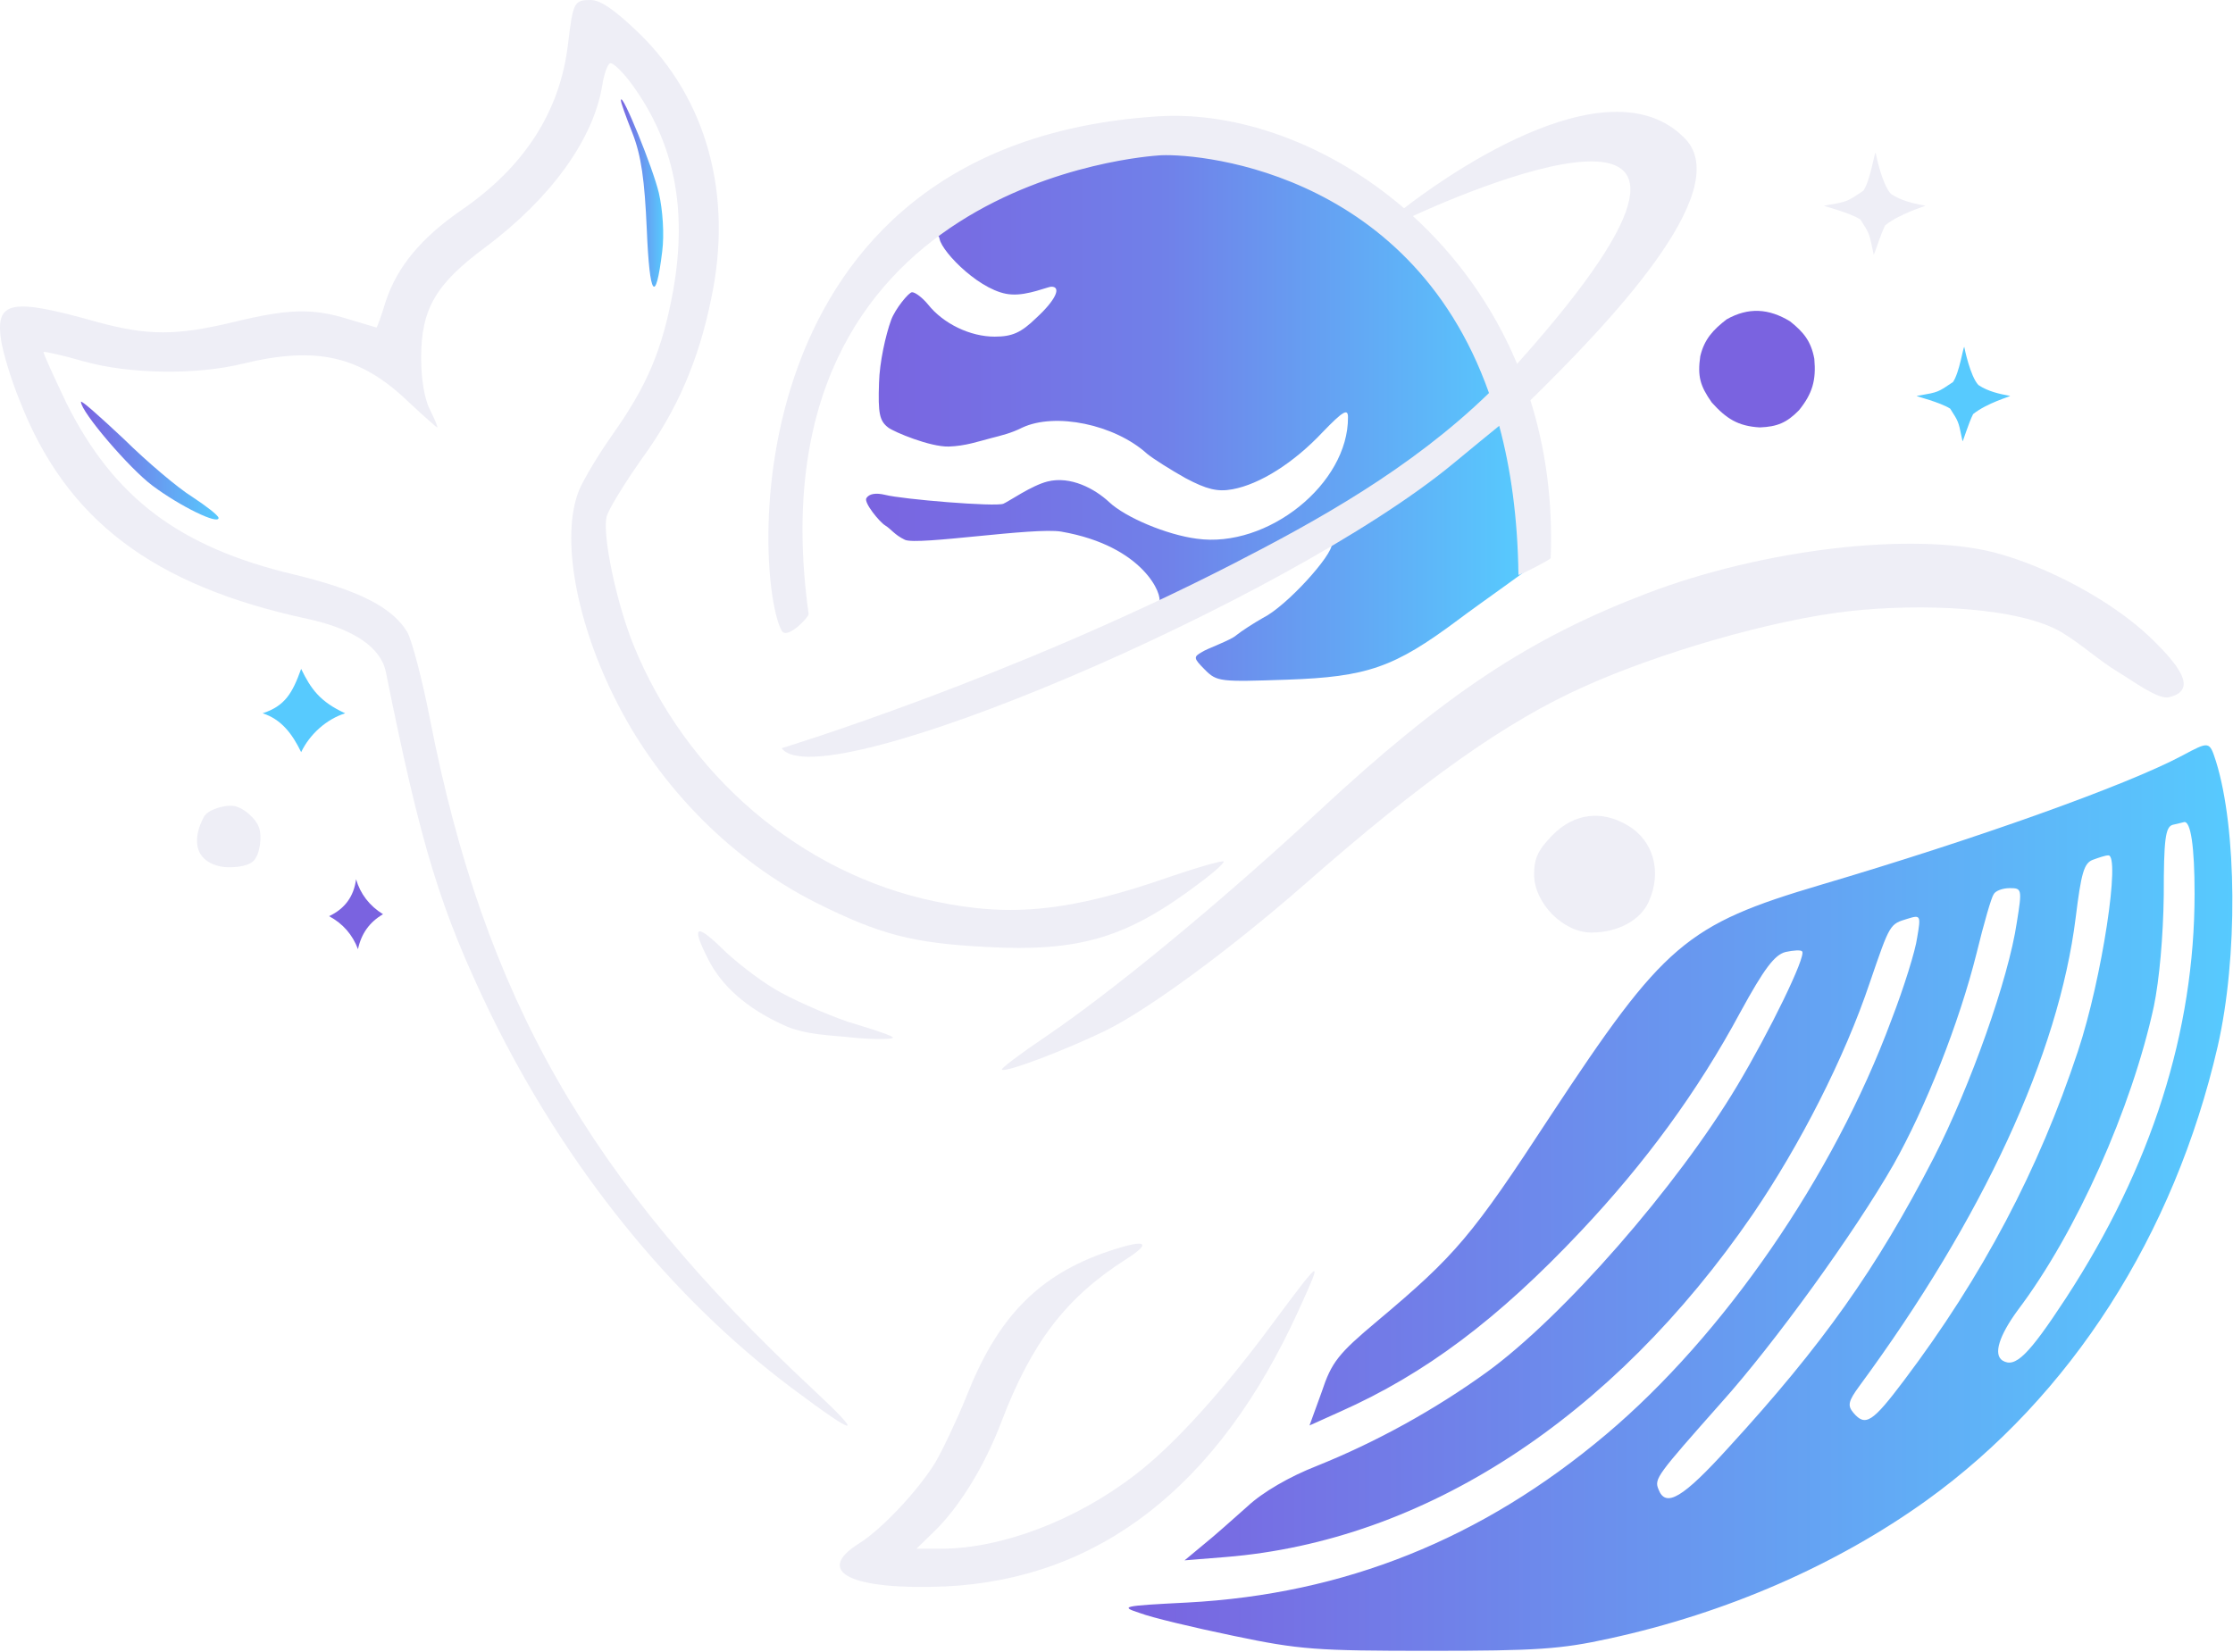
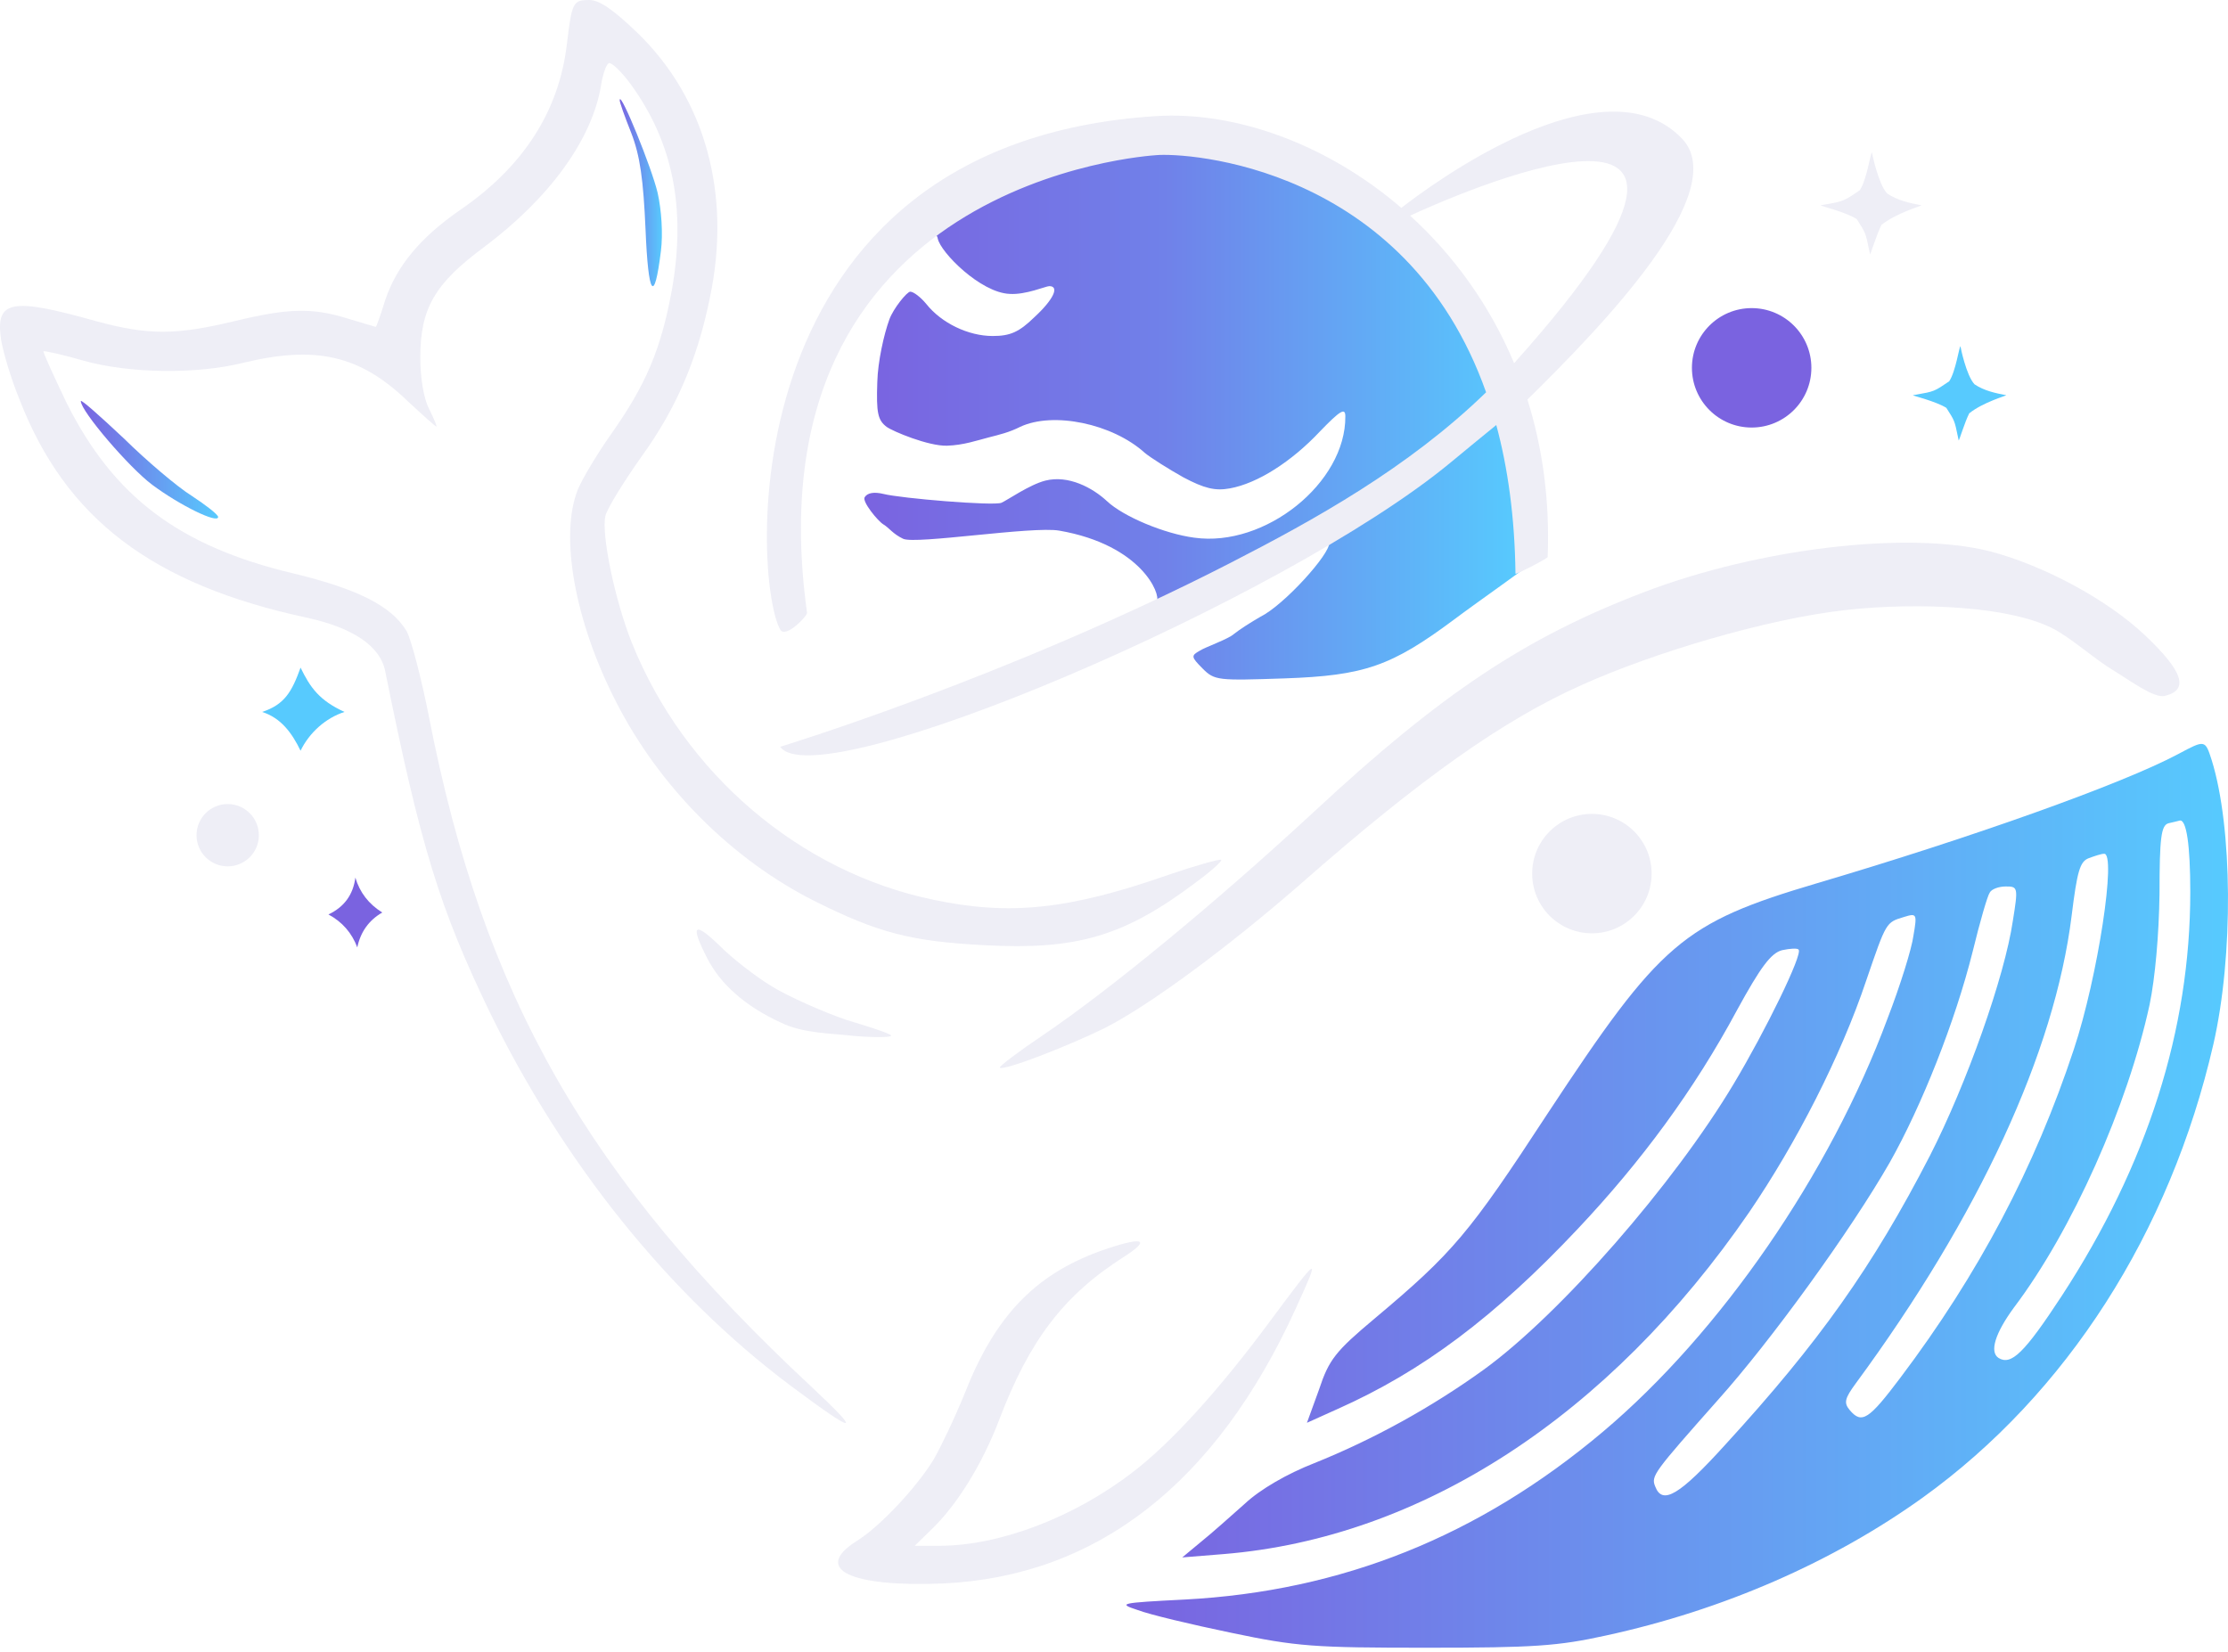
- <svg xmlns="http://www.w3.org/2000/svg" width="100%" height="100%" viewBox="0 0 1341 992" version="1.1" xml:space="preserve" style="fill-rule:evenodd;clip-rule:evenodd;stroke-linejoin:round;stroke-miterlimit:2;">
-   <g id="Whale">
-     <path d="M383.475,19.673c40.987,39.679 56.854,97.363 43.632,159.715c-7.603,37.345 -20.494,67.021 -41.319,95.696c-10.577,15.005 -20.493,31.01 -21.485,35.345c-2.644,10.669 5.619,50.682 15.866,76.356c31.733,79.025 101.148,138.043 181.47,154.714c45.946,9.67 81.315,6.002 141.475,-15.004c16.527,-5.669 30.74,-9.67 31.732,-9.003c0.661,0.667 -5.95,6.669 -14.544,13.004c-43.632,33.01 -72.059,41.346 -127.922,38.345c-44.293,-2.334 -63.795,-7.335 -102.469,-26.675c-49.582,-25.007 -92.884,-68.354 -118.997,-119.37c-25.122,-48.681 -34.377,-100.697 -23.138,-128.372c2.644,-6.336 11.569,-21.34 19.832,-33.01c21.155,-30.01 30.08,-51.016 36.691,-87.027c8.594,-49.015 0.661,-88.694 -24.791,-123.705c-5.619,-7.669 -11.569,-13.337 -13.222,-12.67c-1.653,1 -3.636,7.002 -4.627,13.337c-5.289,32.343 -30.741,67.688 -70.407,97.363c-29.749,22.007 -38.343,37.012 -38.343,66.354c-0,12.337 1.983,24.674 5.288,31.009c2.975,6.002 4.959,10.67 4.297,10.67c-0.33,0 -8.263,-7.002 -17.188,-15.338c-28.758,-27.675 -55.201,-33.677 -99.164,-23.007c-28.427,7.002 -68.423,6.336 -95.859,-1.333c-12.56,-3.668 -23.469,-6.002 -24.13,-5.669c-0.33,0.667 5.95,14.338 13.883,31.01c28.427,56.684 67.762,86.359 136.516,102.698c38.674,9.336 59.168,19.673 68.093,34.677c2.644,4.668 8.925,28.342 13.552,52.016c32.724,167.718 95.198,277.085 230.061,402.79c31.402,29.343 27.105,29.009 -12.561,-0.667c-73.051,-54.683 -136.516,-133.707 -181.14,-225.069c-30.079,-62.352 -41.648,-100.03 -62.803,-205.062c-2.975,-15.005 -19.503,-26.008 -46.938,-32.01c-93.214,-20.006 -145.441,-59.685 -173.207,-131.707c-4.958,-12.004 -9.586,-27.676 -10.908,-35.345c-3.636,-24.007 5.62,-26.008 57.515,-11.336c30.741,8.336 47.599,8.336 82.307,-0c33.054,-8.003 47.268,-8.336 68.753,-1.668c8.925,2.668 16.528,5.002 16.858,5.002c0.331,-0 2.975,-7.336 5.62,-16.005c6.941,-20.673 21.155,-37.678 44.623,-54.016c38.674,-26.342 60.16,-60.019 64.788,-100.698c2.975,-24.674 3.636,-26.008 13.552,-26.008c5.95,-0 14.544,6.002 28.758,19.673Z" style="fill:#eeeef6;" />
-     <path d="M395.705,116.036c2.314,10.336 3.305,24.674 1.983,35.01c-3.966,32.344 -7.602,27.342 -9.255,-13.004c-1.322,-30.009 -3.306,-44.347 -8.594,-58.017c-3.967,-10.004 -7.272,-19.006 -6.942,-20.007c0.661,-4.668 19.172,40.68 22.808,56.018Z" style="fill:url(#_Linear1);" />
-     <path d="M115.401,298.425c8.594,5.668 15.536,11.003 15.866,12.67c0,4.335 -23.138,-7.002 -39.665,-19.339c-13.883,-10.336 -42.971,-44.347 -42.971,-50.349c-0,-1.333 11.569,9.003 25.782,22.341c13.883,13.67 32.394,29.342 40.988,34.677Z" style="fill:url(#_Linear2);" />
-     <path d="M1197.28,331.768c32.063,8.336 70.737,29.009 93.545,50.683c22.808,21.673 26.444,32.676 11.9,36.344c-6.611,1.667 -21.181,-9.372 -31.072,-15.338c-10.687,-6.446 -21.783,-16.489 -33.054,-23.34c-25.783,-15.672 -85.327,-17.762 -127.922,-13.004c-47.764,5.335 -115.691,25.674 -158.663,45.013c-47.268,21.007 -97.18,56.351 -169.24,119.704c-43.962,38.345 -90.9,73.022 -117.674,86.693c-23.8,11.67 -61.152,26.008 -63.465,24.007c-0.661,-0.666 11.238,-9.669 26.113,-19.672c40.327,-27.342 103.13,-79.025 162.959,-134.375c76.687,-71.355 127.592,-105.032 198.329,-132.04c69.745,-26.675 159.323,-37.012 208.244,-24.675Z" style="fill:#eeeef6;" />
-     <path id="whale-belly" d="M1330.82,457.474c12.561,40.345 13.222,117.702 0.992,171.052c-26.113,113.368 -88.256,210.398 -174.859,272.75c-53.88,38.679 -119.989,67.688 -190.726,83.026c-28.758,6.335 -43.302,7.335 -107.758,7.335c-67.763,0 -78.009,-0.666 -117.675,-9.002c-24.13,-5.002 -49.252,-11.004 -56.193,-13.671c-12.23,-4.001 -10.908,-4.335 28.427,-6.335c94.206,-5.002 176.843,-38.012 251.546,-101.031c70.407,-59.352 136.516,-155.048 171.224,-248.743c7.602,-19.673 14.544,-42.013 15.535,-49.682c2.314,-13.338 1.984,-13.671 -5.619,-11.337c-10.908,3.334 -10.578,2.667 -22.808,38.345c-15.205,45.347 -41.979,97.697 -70.406,139.376c-84.29,122.704 -197.337,196.06 -316.334,205.73l-24.791,2l11.239,-9.336c6.28,-5.001 18.18,-15.671 26.444,-23.007c9.255,-8.669 25.452,-18.005 41.648,-24.341c35.7,-14.337 70.738,-33.677 102.139,-56.35c45.947,-33.344 114.37,-111.701 150.399,-172.053c19.172,-32.01 41.649,-78.024 39.005,-80.691c-0.661,-1.001 -5.289,-0.667 -9.917,0.333c-6.61,1.667 -12.891,10.003 -27.104,36.011c-25.783,48.015 -57.516,91.028 -95.859,131.707c-49.913,53.016 -93.545,85.693 -144.449,108.367l-18.511,8.336l7.272,-20.007c5.95,-18.005 9.917,-23.007 33.386,-42.679c47.268,-39.679 56.854,-51.016 104.122,-123.371c68.093,-103.365 81.314,-114.702 162.299,-138.71c92.553,-27.341 183.453,-59.685 217.169,-77.69c16.197,-8.669 16.197,-8.669 20.163,3.668Zm-133.541,79.691c-1.322,1.667 -5.95,17.672 -10.247,35.344c-10.577,42.346 -30.741,93.028 -49.912,127.039c-23.469,41.012 -71.729,107.7 -103.461,143.044c-38.674,43.68 -40.327,45.68 -37.683,52.016c4.297,11.337 14.544,5.335 42.31,-25.341c56.193,-61.353 88.587,-107.033 122.964,-173.72c22.146,-43.347 44.954,-107.7 49.912,-141.377c3.306,-20.34 2.975,-20.673 -4.297,-20.673c-4.297,-0 -8.594,1.667 -9.586,3.668Zm107.428,-41.68c-4.297,1.334 -5.289,8.67 -5.289,42.347c-0.33,24.674 -2.644,50.682 -5.95,66.687c-13.221,61.018 -46.607,136.041 -81.645,182.389c-11.238,15.338 -14.874,26.675 -9.255,30.343c7.603,4.668 15.536,-3.001 38.013,-37.345c51.565,-79.024 77.348,-160.383 77.348,-243.075c-0,-28.342 -2.314,-43.68 -6.281,-43.013c-0.991,0.334 -4.297,1 -6.941,1.667Zm-47.929,21.007c-5.289,2 -6.942,8.002 -10.247,34.677c-10.247,82.359 -55.863,180.722 -129.905,281.42c-6.611,9.002 -7.272,11.67 -3.636,16.005c7.272,8.669 11.569,5.668 30.41,-19.34c47.268,-62.686 80.984,-126.705 104.453,-197.727c14.544,-43.68 25.783,-118.703 18.18,-117.703c-1.653,0 -5.619,1.334 -9.255,2.668Z" style="fill:url(#_Linear3);" />
-     <path id="whale-eye" d="M977.468,495.819c15.535,9.002 20.824,28.008 12.56,46.014c-4.958,11.003 -18.51,18.339 -34.377,18.339c-16.857,-0 -34.376,-17.672 -34.376,-35.011c-0,-9.67 2.644,-15.005 11.238,-23.674c12.891,-13.004 29.419,-15.004 44.955,-5.668Z" style="fill:#eeeef6;" />
-     <path d="M464.789,593.849c9.917,6.002 30.08,15.004 44.624,20.006c0,-0 26.444,7.78 26.774,9.336c0.331,1.556 -16.581,0.952 -24.791,0c-11.018,-1.278 -28.427,-1.334 -41.318,-7.669c-21.816,-10.003 -36.691,-23.34 -44.624,-39.012c-10.247,-20.006 -7.933,-22.34 7.603,-7.335c7.602,7.669 21.816,18.672 31.732,24.674Z" style="fill:#eeeef6;" />
-     <path d="M676.009,756.565c-36.03,23.007 -56.524,50.016 -74.704,97.697c-10.247,27.008 -25.783,52.016 -41.318,66.687l-9.586,9.336l14.874,0c36.03,0 80.984,-17.005 116.353,-44.347c22.808,-17.338 52.226,-49.682 82.967,-91.361c29.75,-40.012 30.08,-40.012 15.205,-7.336c-47.929,105.366 -119.658,161.383 -212.211,165.718c-56.193,2.334 -79,-8.669 -51.896,-25.675c13.883,-8.669 35.699,-32.009 45.946,-48.681c4.298,-7.336 12.892,-25.341 18.842,-40.012c18.18,-46.348 41.979,-71.022 80.653,-85.36c26.113,-9.336 32.724,-8.002 14.875,3.334Z" style="fill:#eeeef6;" />
+ <svg xmlns="http://www.w3.org/2000/svg" width="100%" height="100%" viewBox="0 0 429 318" version="1.1" xml:space="preserve" style="fill-rule:evenodd;clip-rule:evenodd;stroke-linejoin:round;stroke-miterlimit:2;">
+   <g id="Whale" transform="matrix(1,0,0,1,-331,-142.676)">
+     <path d="M453.712,148.971C466.828,161.669 471.905,180.128 467.674,200.08C465.241,212.031 461.116,221.527 454.452,230.703C451.068,235.504 447.894,240.626 447.577,242.013C446.731,245.428 449.375,258.231 452.654,266.447C462.809,291.735 485.021,310.621 510.725,315.956C525.427,319.05 536.745,317.876 555.996,311.154C561.285,309.34 565.833,308.06 566.151,308.273C566.362,308.487 564.247,310.407 561.497,312.435C547.534,322.998 538.438,325.665 520.562,324.705C506.388,323.958 500.147,322.358 487.771,316.169C471.905,308.167 458.049,294.296 449.692,277.971C441.654,262.393 438.692,245.748 442.288,236.892C443.134,234.864 445.99,230.063 448.635,226.328C455.404,216.725 458.26,210.003 460.376,198.48C463.126,182.795 460.587,170.098 452.443,158.894C450.644,156.44 448.74,154.626 448.212,154.84C447.683,155.16 447.048,157.08 446.731,159.108C445.038,169.458 436.894,180.768 424.201,190.264C414.681,197.306 411.931,202.108 411.931,211.497C411.931,215.445 412.565,219.393 413.623,221.42C414.575,223.341 415.21,224.835 414.998,224.835C414.892,224.835 412.354,222.594 409.498,219.926C400.295,211.07 391.833,209.15 377.765,212.564C368.669,214.805 355.87,214.591 347.091,212.137C343.071,210.964 339.581,210.217 339.369,210.323C339.263,210.537 341.273,214.912 343.812,220.246C352.908,238.385 365.496,247.882 387.497,253.11C399.872,256.097 406.43,259.405 409.286,264.207C410.133,265.7 412.142,273.276 413.623,280.852C424.095,334.522 444.086,369.519 487.243,409.745C497.291,419.134 495.916,419.027 483.223,409.531C459.847,392.032 439.538,366.745 425.258,337.509C415.633,317.556 411.931,305.499 405.161,271.889C404.209,267.088 398.92,263.566 390.141,261.646C360.313,255.244 343.6,242.547 334.715,219.5C333.128,215.658 331.647,210.644 331.224,208.189C330.061,200.507 333.023,199.867 349.629,204.562C359.466,207.229 364.861,207.229 375.967,204.562C386.545,202.001 391.093,201.894 397.968,204.028C400.824,204.882 403.257,205.629 403.363,205.629C403.469,205.629 404.315,203.281 405.161,200.507C407.382,193.892 411.931,188.45 419.441,183.222C431.816,174.793 438.692,164.016 440.173,150.999C441.125,143.103 441.336,142.676 444.509,142.676C446.413,142.676 449.164,144.597 453.712,148.971Z" style="fill:rgb(238,238,246);" />
+     <path d="M457.626,179.807C458.366,183.115 458.683,187.703 458.26,191.011C456.991,201.361 455.827,199.76 455.299,186.85C454.875,177.247 454.241,172.659 452.548,168.284C451.279,165.083 450.221,162.202 450.327,161.882C450.539,160.388 456.462,174.899 457.626,179.807Z" style="fill:url(#_Linear1);" />
+     <path d="M367.928,238.172C370.678,239.986 372.9,241.693 373.006,242.227C373.006,243.614 365.601,239.986 360.313,236.038C355.87,232.73 346.562,221.847 346.562,219.926C346.562,219.5 350.264,222.807 354.812,227.075C359.255,231.45 365.178,236.465 367.928,238.172Z" style="fill:url(#_Linear2);" />
+     <path d="M714.13,248.842C724.39,251.509 736.766,258.125 744.064,265.06C751.363,271.996 752.526,275.517 747.872,276.69C745.757,277.224 741.094,273.691 737.929,271.782C734.509,269.719 730.959,266.506 727.352,264.313C719.101,259.298 700.047,258.63 686.417,260.152C671.132,261.859 649.396,268.368 635.645,274.556C620.519,281.279 604.547,292.589 581.488,312.862C567.42,325.132 552.4,336.229 543.832,340.603C536.216,344.338 524.264,348.926 523.523,348.286C523.312,348.072 527.12,345.191 531.88,341.99C544.784,333.241 564.881,316.703 584.027,298.991C608.567,276.157 624.856,265.38 647.492,256.738C669.81,248.202 698.475,244.894 714.13,248.842Z" style="fill:rgb(238,238,246);" />
+     <path id="whale-belly" d="M756.863,289.068C760.883,301.978 761.094,326.732 757.18,343.804C748.824,380.082 728.939,411.132 701.225,431.084C683.984,443.462 662.829,452.744 640.193,457.653C630.991,459.68 626.337,460 605.711,460C584.027,460 580.748,459.787 568.055,457.119C560.333,455.519 552.294,453.598 550.073,452.744C546.159,451.464 546.582,451.357 559.17,450.717C589.315,449.117 615.759,438.553 639.664,418.387C662.194,399.395 683.349,368.772 694.456,338.789C696.889,332.494 699.11,325.345 699.427,322.891C700.168,318.623 700.062,318.517 697.629,319.264C694.139,320.33 694.244,320.117 690.331,331.534C685.465,346.045 676.897,362.797 667.801,376.134C640.828,415.4 604.653,438.874 566.574,441.968L558.641,442.608L562.237,439.62C564.247,438.02 568.055,434.606 570.699,432.258C573.661,429.484 578.844,426.496 584.027,424.469C595.45,419.881 606.663,413.692 616.711,406.437C631.414,395.767 653.309,370.693 664.839,351.38C670.974,341.137 678.166,326.412 677.32,325.559C677.109,325.239 675.628,325.345 674.147,325.665C672.032,326.199 670.022,328.866 665.473,337.189C657.223,352.554 647.069,366.318 634.799,379.335C618.827,396.3 604.864,406.757 588.575,414.013L582.652,416.68L584.979,410.278C586.883,404.516 588.152,402.916 595.662,396.621C610.788,383.923 613.855,380.296 628.981,357.142C650.771,324.065 655.002,320.437 680.917,312.755C710.534,304.005 739.622,293.656 750.411,287.894C755.594,285.12 755.594,285.12 756.863,289.068ZM714.13,314.569C713.707,315.102 712.226,320.224 710.851,325.879C707.466,339.43 701.014,355.648 694.879,366.531C687.369,379.655 671.926,400.995 661.771,412.305C649.396,426.283 648.867,426.923 649.713,428.95C651.088,432.578 654.367,430.658 663.252,420.841C681.234,401.209 691.6,386.591 702.601,365.251C709.687,351.38 716.986,330.787 718.573,320.01C719.63,313.502 719.525,313.395 717.197,313.395C715.822,313.395 714.447,313.929 714.13,314.569ZM748.507,301.231C747.132,301.658 746.814,304.005 746.814,314.782C746.709,322.678 745.968,331 744.911,336.122C740.68,355.648 729.996,379.655 718.784,394.487C715.188,399.395 714.024,403.023 715.822,404.196C718.255,405.69 720.794,403.236 727.987,392.246C744.487,366.958 752.738,340.923 752.738,314.462C752.738,305.393 751.997,300.484 750.728,300.698C750.411,300.805 749.353,301.018 748.507,301.231ZM733.17,307.953C731.477,308.594 730.948,310.514 729.89,319.05C726.611,345.405 712.014,376.881 688.321,409.104C686.205,411.985 685.994,412.839 687.157,414.226C689.484,417 690.859,416.04 696.889,408.037C712.014,387.978 722.804,367.492 730.314,344.765C734.968,330.787 738.564,306.78 736.131,307.1C735.602,307.1 734.333,307.527 733.17,307.953Z" style="fill:url(#_Linear3);" />
+     <g transform="matrix(1.6244,0,0,1.79639,137.345,10.8097)">
+       <ellipse cx="307.913" cy="167.061" rx="7.08" ry="6.402" style="fill:rgb(238,238,246);" />
+     </g>
+     <path d="M479.733,332.708C482.906,334.628 489.358,337.509 494.012,339.11C494.012,339.11 502.474,341.599 502.58,342.097C502.686,342.595 497.274,342.402 494.647,342.097C491.121,341.688 485.55,341.67 481.425,339.643C474.444,336.442 469.684,332.174 467.145,327.159C463.866,320.757 464.607,320.01 469.578,324.812C472.011,327.266 476.559,330.787 479.733,332.708Z" style="fill:rgb(238,238,246);" />
+     <path d="M547.323,384.777C535.793,392.139 529.235,400.782 523.418,416.04C520.139,424.683 515.167,432.685 510.196,437.38L507.128,440.367L511.888,440.367C523.418,440.367 537.803,434.926 549.121,426.176C556.419,420.628 565.833,410.278 575.67,396.941C585.19,384.137 585.296,384.137 580.536,394.593C565.199,428.31 542.246,446.236 512.629,447.623C494.647,448.37 487.348,444.849 496.022,439.407C500.464,436.633 507.446,429.164 510.725,423.829C512.1,421.482 514.85,415.72 516.754,411.025C522.571,396.194 530.187,388.298 542.563,383.71C550.919,380.722 553.035,381.149 547.323,384.777Z" style="fill:rgb(238,238,246);" />
  </g>
  <g id="Stars-left">
-     <path d="M180.849,401.79c5.805,11.98 11.315,19.759 26.444,26.675c-11.281,3.591 -21.198,12.484 -26.444,23.34c-5.245,-10.856 -11.856,-19.749 -23.138,-23.34c13.513,-4.405 17.922,-12.187 23.138,-26.675Z" style="fill:#57cafe;" />
-     <path d="M213.827,528.162c2.622,8.904 8.02,15.907 16.197,21.006c-8.066,4.657 -13.08,11.659 -15.04,21.007c-3.274,-8.755 -9.059,-15.368 -17.354,-19.84c9.48,-4.486 14.878,-11.875 16.197,-22.173Z" style="fill:#7a63e0;" />
-     <path d="M140.892,484.223c5.509,1.092 12.774,7.432 14.668,12.92c1.894,5.488 0.551,16.116 -3.305,20.006c-3.857,3.89 -14.959,4.407 -19.833,3.335c-17.17,-3.777 -16.287,-18.293 -9.917,-29.894c2.389,-4.35 12.878,-7.46 18.387,-6.367Z" style="fill:#eeeef6;fill-rule:nonzero;" />
+     <g transform="matrix(1.05775,0,0,1.06699,-419.702,-145.111)">
+       <path d="M451.5,256.5C453.256,260.093 454.923,262.426 459.5,264.5C456.087,265.577 453.087,268.244 451.5,271.5C449.913,268.244 447.913,265.577 444.5,264.5C448.588,263.179 449.922,260.845 451.5,256.5Z" style="fill:rgb(87,202,254);" />
+     </g>
+     <g transform="matrix(0.740425,0,0,0.746896,-117.792,-146.552)">
+       <path d="M251.5,422.5C252.633,426.315 254.966,429.315 258.5,431.5C255.014,433.495 252.847,436.495 252,440.5C250.585,436.749 248.085,433.916 244.5,432C248.597,430.078 250.93,426.912 251.5,422.5Z" style="fill:rgb(122,99,224);" />
+     </g>
+     <g transform="matrix(0.847513,0,0,0.937249,-217.118,4.26811)">
+       <ellipse cx="307.913" cy="167.061" rx="7.08" ry="6.402" style="fill:rgb(238,238,246);" />
+     </g>
  </g>
-   <g id="Stars-right">
-     <path d="M1074.98,193.018c8.181,6.5 12.649,12.009 14.589,22.538c1.15,12.85 -1.089,20.796 -9.202,30.867c-7.315,7.467 -13.057,9.923 -23.561,10.322c-13.117,-0.77 -20.079,-5.276 -28.815,-14.954c-7.034,-10.018 -8.646,-15.747 -6.916,-27.818c2.436,-10.192 7.713,-15.897 15.863,-22.161c13.009,-7.295 25.168,-6.617 38.042,1.206Z" style="fill:#7a63e0;fill-rule:nonzero;" />
-     <path d="M1119.04,114.522c4.241,-6.234 6.563,-22.827 7.343,-22.827c0.099,0.827 3.846,19.132 9.18,24.777c6.221,4.16 13.436,5.745 20.657,7.079c-0,0.389 -15.047,4.559 -24.099,11.798c-2.92,5.682 -6.495,17.698 -6.886,17.698c-0.195,-0.94 -0.39,-1.88 -0.591,-2.848c-2.068,-10.009 -2.068,-10.009 -7.441,-18.389c-6.717,-4.246 -21.804,-7.858 -21.804,-8.259c1.063,-0.174 1.063,-0.174 2.147,-0.351c11.761,-2.062 11.761,-2.062 21.494,-8.678Z" style="fill:#eeeef6;fill-rule:nonzero;" />
-     <path d="M1172.85,229.488c3.918,-5.76 6.063,-21.091 6.784,-21.091c0.092,0.765 3.554,17.677 8.482,22.892c5.747,3.843 12.414,5.308 19.085,6.54c-0,0.36 -13.902,4.213 -22.265,10.901c-2.698,5.25 -6.001,16.351 -6.362,16.351c-0.18,-0.868 -0.361,-1.737 -0.547,-2.631c-1.91,-9.247 -1.91,-9.247 -6.875,-16.99c-6.205,-3.922 -20.144,-7.26 -20.144,-7.631c0.982,-0.16 0.982,-0.16 1.983,-0.323c10.867,-1.905 10.867,-1.905 19.859,-8.018Z" style="fill:#57cafe;fill-rule:nonzero;" />
+   <g id="Stars-right" transform="matrix(1,0,0,1,-331,-142.676)">
+     <g transform="matrix(1.6244,0,0,1.79639,168.106,-86.5938)">
+       <ellipse cx="307.913" cy="167.061" rx="7.08" ry="6.402" style="fill:rgb(122,99,224);" />
+     </g>
+     <g transform="matrix(0.367219,0,0,0.377552,691.074,172.773)">
+       <path d="M-5.398,17.348C-1.703,12.064 0.32,-2 1,-2C1.086,-1.299 4.352,14.216 9,19C14.421,22.526 20.708,23.87 27,25C27,25.33 13.888,28.864 6,35C3.456,39.816 0.34,50 0,50C-0.17,49.203 -0.34,48.407 -0.516,47.586C-2.318,39.103 -2.318,39.103 -7,32C-12.853,28.402 -26,25.34 -26,25C-25.074,24.853 -25.074,24.853 -24.129,24.703C-13.88,22.955 -13.88,22.955 -5.398,17.348Z" style="fill:rgb(238,238,246);fill-rule:nonzero;" />
+     </g>
+     <g transform="matrix(0.339278,0,0,0.348825,708.143,210.061)">
+       <path d="M-5.398,17.348C-1.703,12.064 0.32,-2 1,-2C1.086,-1.299 4.352,14.216 9,19C14.421,22.526 20.708,23.87 27,25C27,25.33 13.888,28.864 6,35C3.456,39.816 0.34,50 0,50C-0.17,49.203 -0.34,48.407 -0.516,47.586C-2.318,39.103 -2.318,39.103 -7,32C-12.853,28.402 -26,25.34 -26,25C-25.074,24.853 -25.074,24.853 -24.129,24.703C-13.88,22.955 -13.88,22.955 -5.398,17.348Z" style="fill:rgb(87,202,254);fill-rule:nonzero;" />
+     </g>
  </g>
  <g id="Planet">
-     <path d="M921.875,338.512c0.01,0.801 -34.682,25.086 -46.582,34.089c-38.013,28.342 -54.21,34.011 -102.47,35.678c-39.996,1.334 -41.979,1.334 -49.251,-6.002c-6.942,-7.002 -6.942,-7.669 -1.653,-10.67c2.975,-2.001 17.188,-7.002 20.494,-10.003c3.305,-2.667 10.577,-7.336 15.866,-10.337c14.465,-7.146 42.113,-37.963 41.502,-44.47c29.523,-17.358 55.507,-34.712 74.838,-50.735c10.465,-8.675 19.781,-16.297 27.198,-22.331c6.936,25.639 19.627,50.546 20.058,84.781Zm-175.549,6.197c-34.301,14.251 -52.753,20.547 -50.274,16.905c2.45,-3.598 -8.748,-33.568 -58.652,-42.261c-16.176,-2.818 -86.58,8.434 -93.976,4.9c-6.281,-3.001 -8.264,-6.469 -11.9,-8.669c-3.305,-2.001 -12.891,-13.671 -11.239,-16.339c1.653,-2.667 5.62,-3.334 11.239,-2c10.247,2.667 66.44,7.335 71.068,5.335c3.437,-1.486 16.883,-10.927 26.443,-13.338c13.883,-3.501 28.427,4.335 37.022,12.337c9.916,9.337 34.707,19.673 52.557,22.007c42.64,6.002 91.231,-33.01 90.9,-73.022c-0,-5.335 -2.975,-3.668 -15.205,9.003c-17.189,18.339 -37.683,31.343 -54.21,34.343c-8.925,1.668 -15.536,0 -28.096,-6.668c-8.925,-5.002 -19.503,-11.671 -23.139,-14.671c-19.502,-17.673 -55.201,-25.008 -75.034,-15.672c-6.611,3.334 -12.427,4.681 -18.841,6.335c-7.327,1.89 -15.205,4.668 -25.122,5.002c-11.238,0.333 -32.724,-8.669 -36.36,-11.337c-5.288,-4.001 -6.28,-8.336 -5.619,-27.008c0.331,-12.337 3.967,-28.62 7.272,-37.678c2.39,-6.551 10.578,-16.672 12.561,-16.672c1.983,-0 6.28,3.334 9.586,7.335c9.255,11.671 25.452,19.34 39.996,19.34c10.577,-0 15.866,-2.334 25.121,-11.337c11.57,-10.67 15.206,-18.673 8.925,-18.673c-1.983,0 -14.213,5.335 -23.799,4.669c-17.519,-0.667 -41.649,-25.008 -43.302,-33.344c-0.213,-1.149 -0.611,-1.88 -1.308,-2.111c59.99,-45.585 132.293,-49.919 134.062,-50.089c17.849,-1.715 151.401,10.199 199.873,147.181c-46.955,45.618 -98.756,84.679 -150.549,106.197Z" style="fill:url(#_Linear4);" />
-     <path d="M894.2,236.086c-48.472,-136.982 -180.837,-144.411 -198.686,-142.696c-3.261,0.314 -246.023,14.766 -209.911,275.417c0.254,1.839 -12.978,15.712 -16.147,10.076c-16.685,-29.668 -31.961,-292.538 226.058,-309.004c47.409,-3.025 102.602,16.455 147.685,55.229c17.002,-13.247 121.379,-90.998 168.795,-41.794c30.569,31.722 -47.603,112.617 -92.924,157.146c8.963,28.465 13.518,60.14 12.19,94.76c-0.034,0.867 -19.367,10.877 -19.377,10.076c-0.431,-34.235 -4.618,-63.867 -11.555,-89.506c-7.416,6.034 -16.732,13.656 -27.198,22.331c-100.603,83.39 -381.367,202.804 -403.674,171.296c-0,0 135.888,-41.297 271.269,-110.838c49.915,-25.64 106.52,-56.875 153.475,-102.493Zm-45.719,-106.303c25.662,23.361 47.687,53.166 62.588,88.79c0.272,-0.303 0.543,-0.606 0.814,-0.909c175.124,-196.1 -45.154,-96.34 -63.402,-87.881Z" style="fill:#eeeef6;" />
+     <g transform="matrix(1.05775,0,0,1.06699,-204.25,-276.729)">
+       <path d="M471.992,360.877C471.995,361.117 461.5,368.4 457.9,371.1C446.4,379.6 441.5,381.3 426.9,381.8C414.8,382.2 414.2,382.2 412,380C409.9,377.9 409.9,377.7 411.5,376.8C412.4,376.2 416.7,374.7 417.7,373.8C418.7,373 420.9,371.6 422.5,370.7C426.876,368.557 435.24,359.315 435.055,357.363C443.987,352.157 451.848,346.953 457.696,342.147C460.862,339.545 463.68,337.26 465.924,335.45C468.023,343.139 471.862,350.609 471.992,360.877ZM418.884,362.735C408.507,367.009 402.924,368.897 403.675,367.805C404.416,366.726 401.028,357.738 385.931,355.13C381.037,354.285 359.738,357.66 357.5,356.6C355.6,355.7 355,354.66 353.9,354C352.9,353.4 350,349.9 350.5,349.1C351,348.3 352.2,348.1 353.9,348.5C357,349.3 374,350.7 375.4,350.1C376.44,349.654 380.508,346.823 383.4,346.1C387.6,345.05 392,347.4 394.6,349.8C397.6,352.6 405.1,355.7 410.5,356.4C423.4,358.2 438.1,346.5 438,334.5C438,332.9 437.1,333.4 433.4,337.2C428.2,342.7 422,346.6 417,347.5C414.3,348 412.3,347.5 408.5,345.5C405.8,344 402.6,342 401.5,341.1C395.6,335.8 384.8,333.6 378.8,336.4C376.8,337.4 375.04,337.804 373.1,338.3C370.883,338.867 368.5,339.7 365.5,339.8C362.1,339.9 355.6,337.2 354.5,336.4C352.9,335.2 352.6,333.9 352.8,328.3C352.9,324.6 354,319.717 355,317C355.723,315.035 358.2,312 358.8,312C359.4,312 360.7,313 361.7,314.2C364.5,317.7 369.4,320 373.8,320C377,320 378.6,319.3 381.4,316.6C384.9,313.4 386,311 384.1,311C383.5,311 379.8,312.6 376.9,312.4C371.6,312.2 364.3,304.9 363.8,302.4C363.735,302.056 363.615,301.836 363.404,301.767C381.553,288.096 403.427,286.796 403.962,286.745C409.362,286.23 449.765,289.803 464.429,330.886C450.224,344.567 434.553,356.282 418.884,362.735Z" style="fill:url(#_Linear4);" />
+     </g>
+     <g transform="matrix(1.03341,0,0,1.0748,-521.489,-130.26)">
+       <path d="M781.524,191.485C766.515,150.701 725.527,148.489 720,149C718.991,149.093 643.818,153.396 655,231C655.079,231.547 650.981,235.678 650,234C644.833,225.167 640.103,146.902 720,142C734.681,141.099 751.772,146.899 765.731,158.443C770.996,154.499 803.317,131.35 818,146C827.466,155.444 803.259,179.53 789.225,192.787C792.001,201.262 793.411,210.692 793,221C792.99,221.258 787.003,224.238 787,224C786.867,213.807 785.57,204.985 783.422,197.351C781.125,199.148 778.241,201.417 775,204C743.848,228.828 656.907,264.381 650,255C650,255 692.079,242.705 734,222C749.456,214.366 766.984,205.067 781.524,191.485ZM767.367,159.835C775.313,166.79 782.134,175.664 786.748,186.271C786.832,186.181 786.916,186.09 787,186C841.228,127.615 773.018,157.317 767.367,159.835Z" style="fill:rgb(238,238,246);" />
+     </g>
  </g>
  <defs>
-     <linearGradient id="_Linear1" x1="0" y1="0" x2="1" y2="0" gradientUnits="userSpaceOnUse" gradientTransform="matrix(25.4061,0,0,112.537,372.874,115.952)">
-       <stop offset="0" style="stop-color:#7a63e0;stop-opacity:1" />
-       <stop offset="1" style="stop-color:#57cafe;stop-opacity:1" />
+     <linearGradient id="_Linear1" x1="0" y1="0" x2="1" y2="0" gradientUnits="userSpaceOnUse" gradientTransform="matrix(8.12994,0,0,36.0119,450.32,179.781)">
+       <stop offset="0" style="stop-color:rgb(122,99,224);stop-opacity:1" />
+       <stop offset="1" style="stop-color:rgb(87,202,254);stop-opacity:1" />
    </linearGradient>
-     <linearGradient id="_Linear2" x1="0" y1="0" x2="1" y2="0" gradientUnits="userSpaceOnUse" gradientTransform="matrix(82.6367,0,0,70.7464,48.6306,276.665)">
-       <stop offset="0" style="stop-color:#7a63e0;stop-opacity:1" />
-       <stop offset="1" style="stop-color:#57cafe;stop-opacity:1" />
+     <linearGradient id="_Linear2" x1="0" y1="0" x2="1" y2="0" gradientUnits="userSpaceOnUse" gradientTransform="matrix(26.4438,0,0,22.6388,346.562,231.209)">
+       <stop offset="0" style="stop-color:rgb(122,99,224);stop-opacity:1" />
+       <stop offset="1" style="stop-color:rgb(87,202,254);stop-opacity:1" />
    </linearGradient>
-     <linearGradient id="_Linear3" x1="0" y1="0" x2="1" y2="0" gradientUnits="userSpaceOnUse" gradientTransform="matrix(662.837,0,0,543.935,677.788,719.67)">
-       <stop offset="0" style="stop-color:#7a63e0;stop-opacity:1" />
-       <stop offset="1" style="stop-color:#57cafe;stop-opacity:1" />
+     <linearGradient id="_Linear3" x1="0" y1="0" x2="1" y2="0" gradientUnits="userSpaceOnUse" gradientTransform="matrix(212.108,0,0,174.059,547.892,372.97)">
+       <stop offset="0" style="stop-color:rgb(122,99,224);stop-opacity:1" />
+       <stop offset="1" style="stop-color:rgb(87,202,254);stop-opacity:1" />
    </linearGradient>
-     <linearGradient id="_Linear4" x1="0" y1="0" x2="1" y2="0" gradientUnits="userSpaceOnUse" gradientTransform="matrix(393.276,0,0,317.812,520.095,250.051)">
-       <stop offset="0" style="stop-color:#7a63e0;stop-opacity:1" />
-       <stop offset="0.46" style="stop-color:#7081e9;stop-opacity:1" />
-       <stop offset="1" style="stop-color:#57cafe;stop-opacity:1" />
+     <linearGradient id="_Linear4" x1="0" y1="0" x2="1" y2="0" gradientUnits="userSpaceOnUse" gradientTransform="matrix(118.977,0,0,95.3142,350.443,334.346)">
+       <stop offset="0" style="stop-color:rgb(122,99,224);stop-opacity:1" />
+       <stop offset="0.46" style="stop-color:rgb(112,129,233);stop-opacity:1" />
+       <stop offset="1" style="stop-color:rgb(87,202,254);stop-opacity:1" />
    </linearGradient>
  </defs>
</svg>
